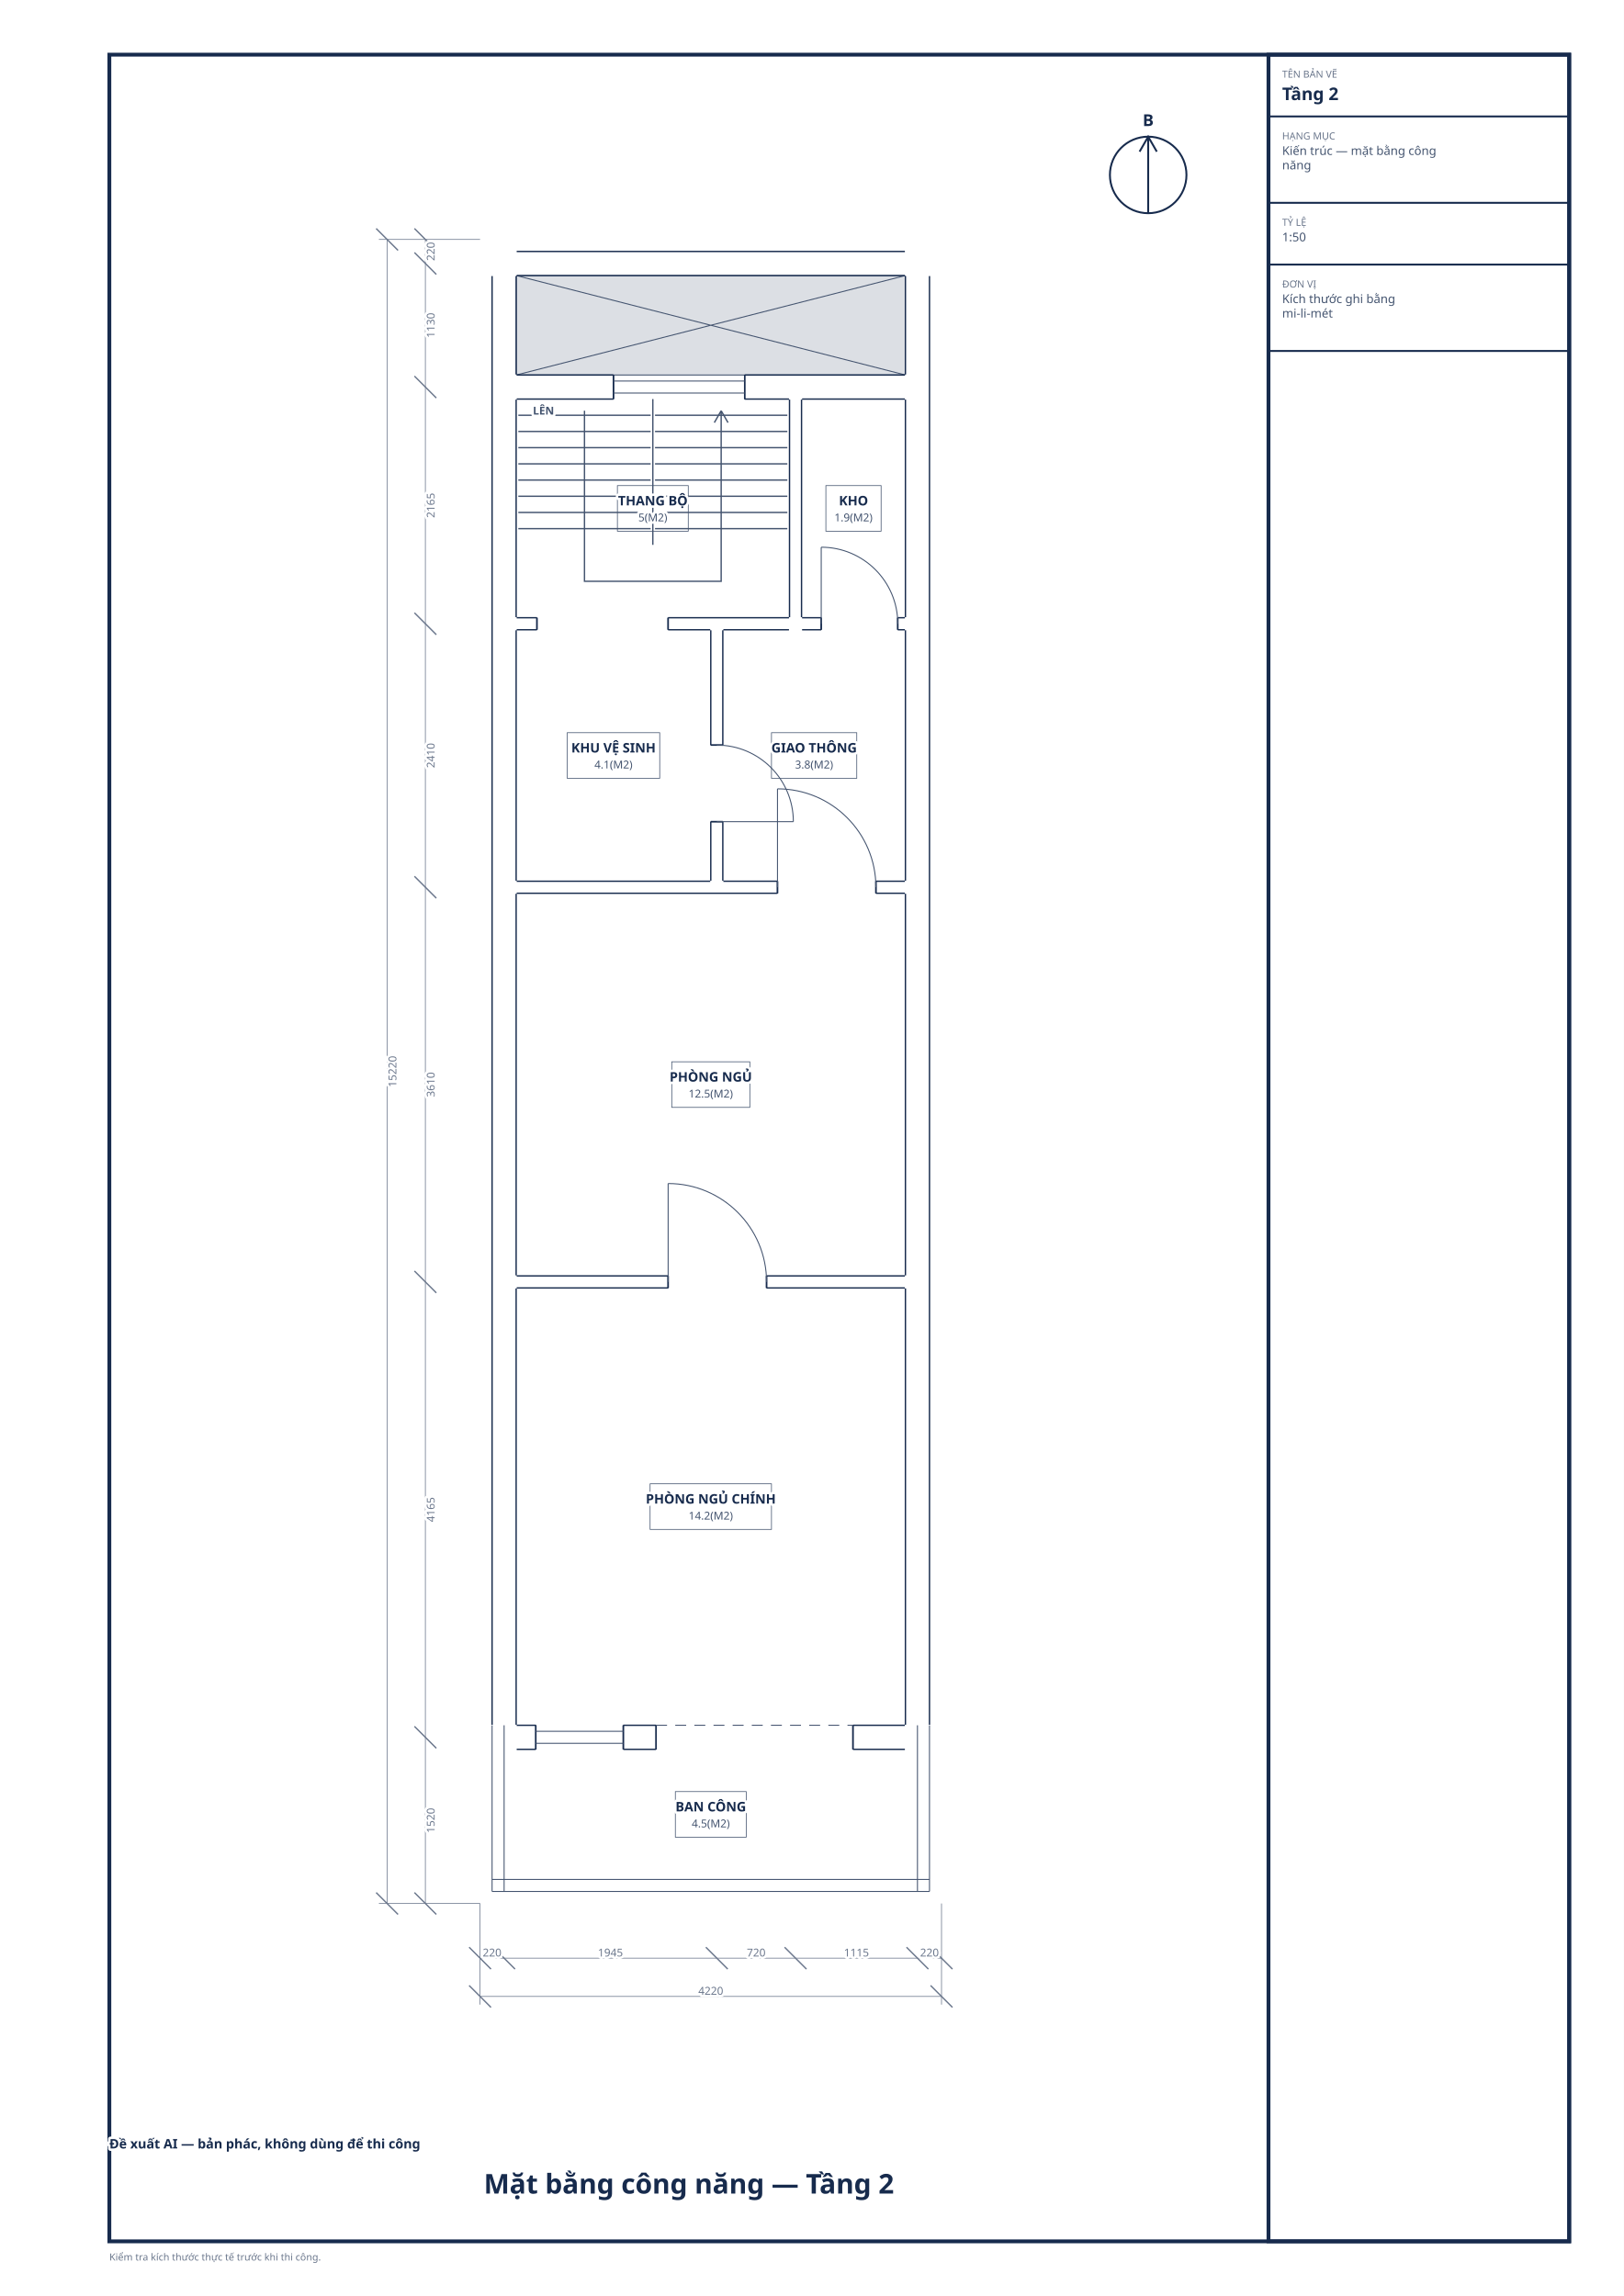
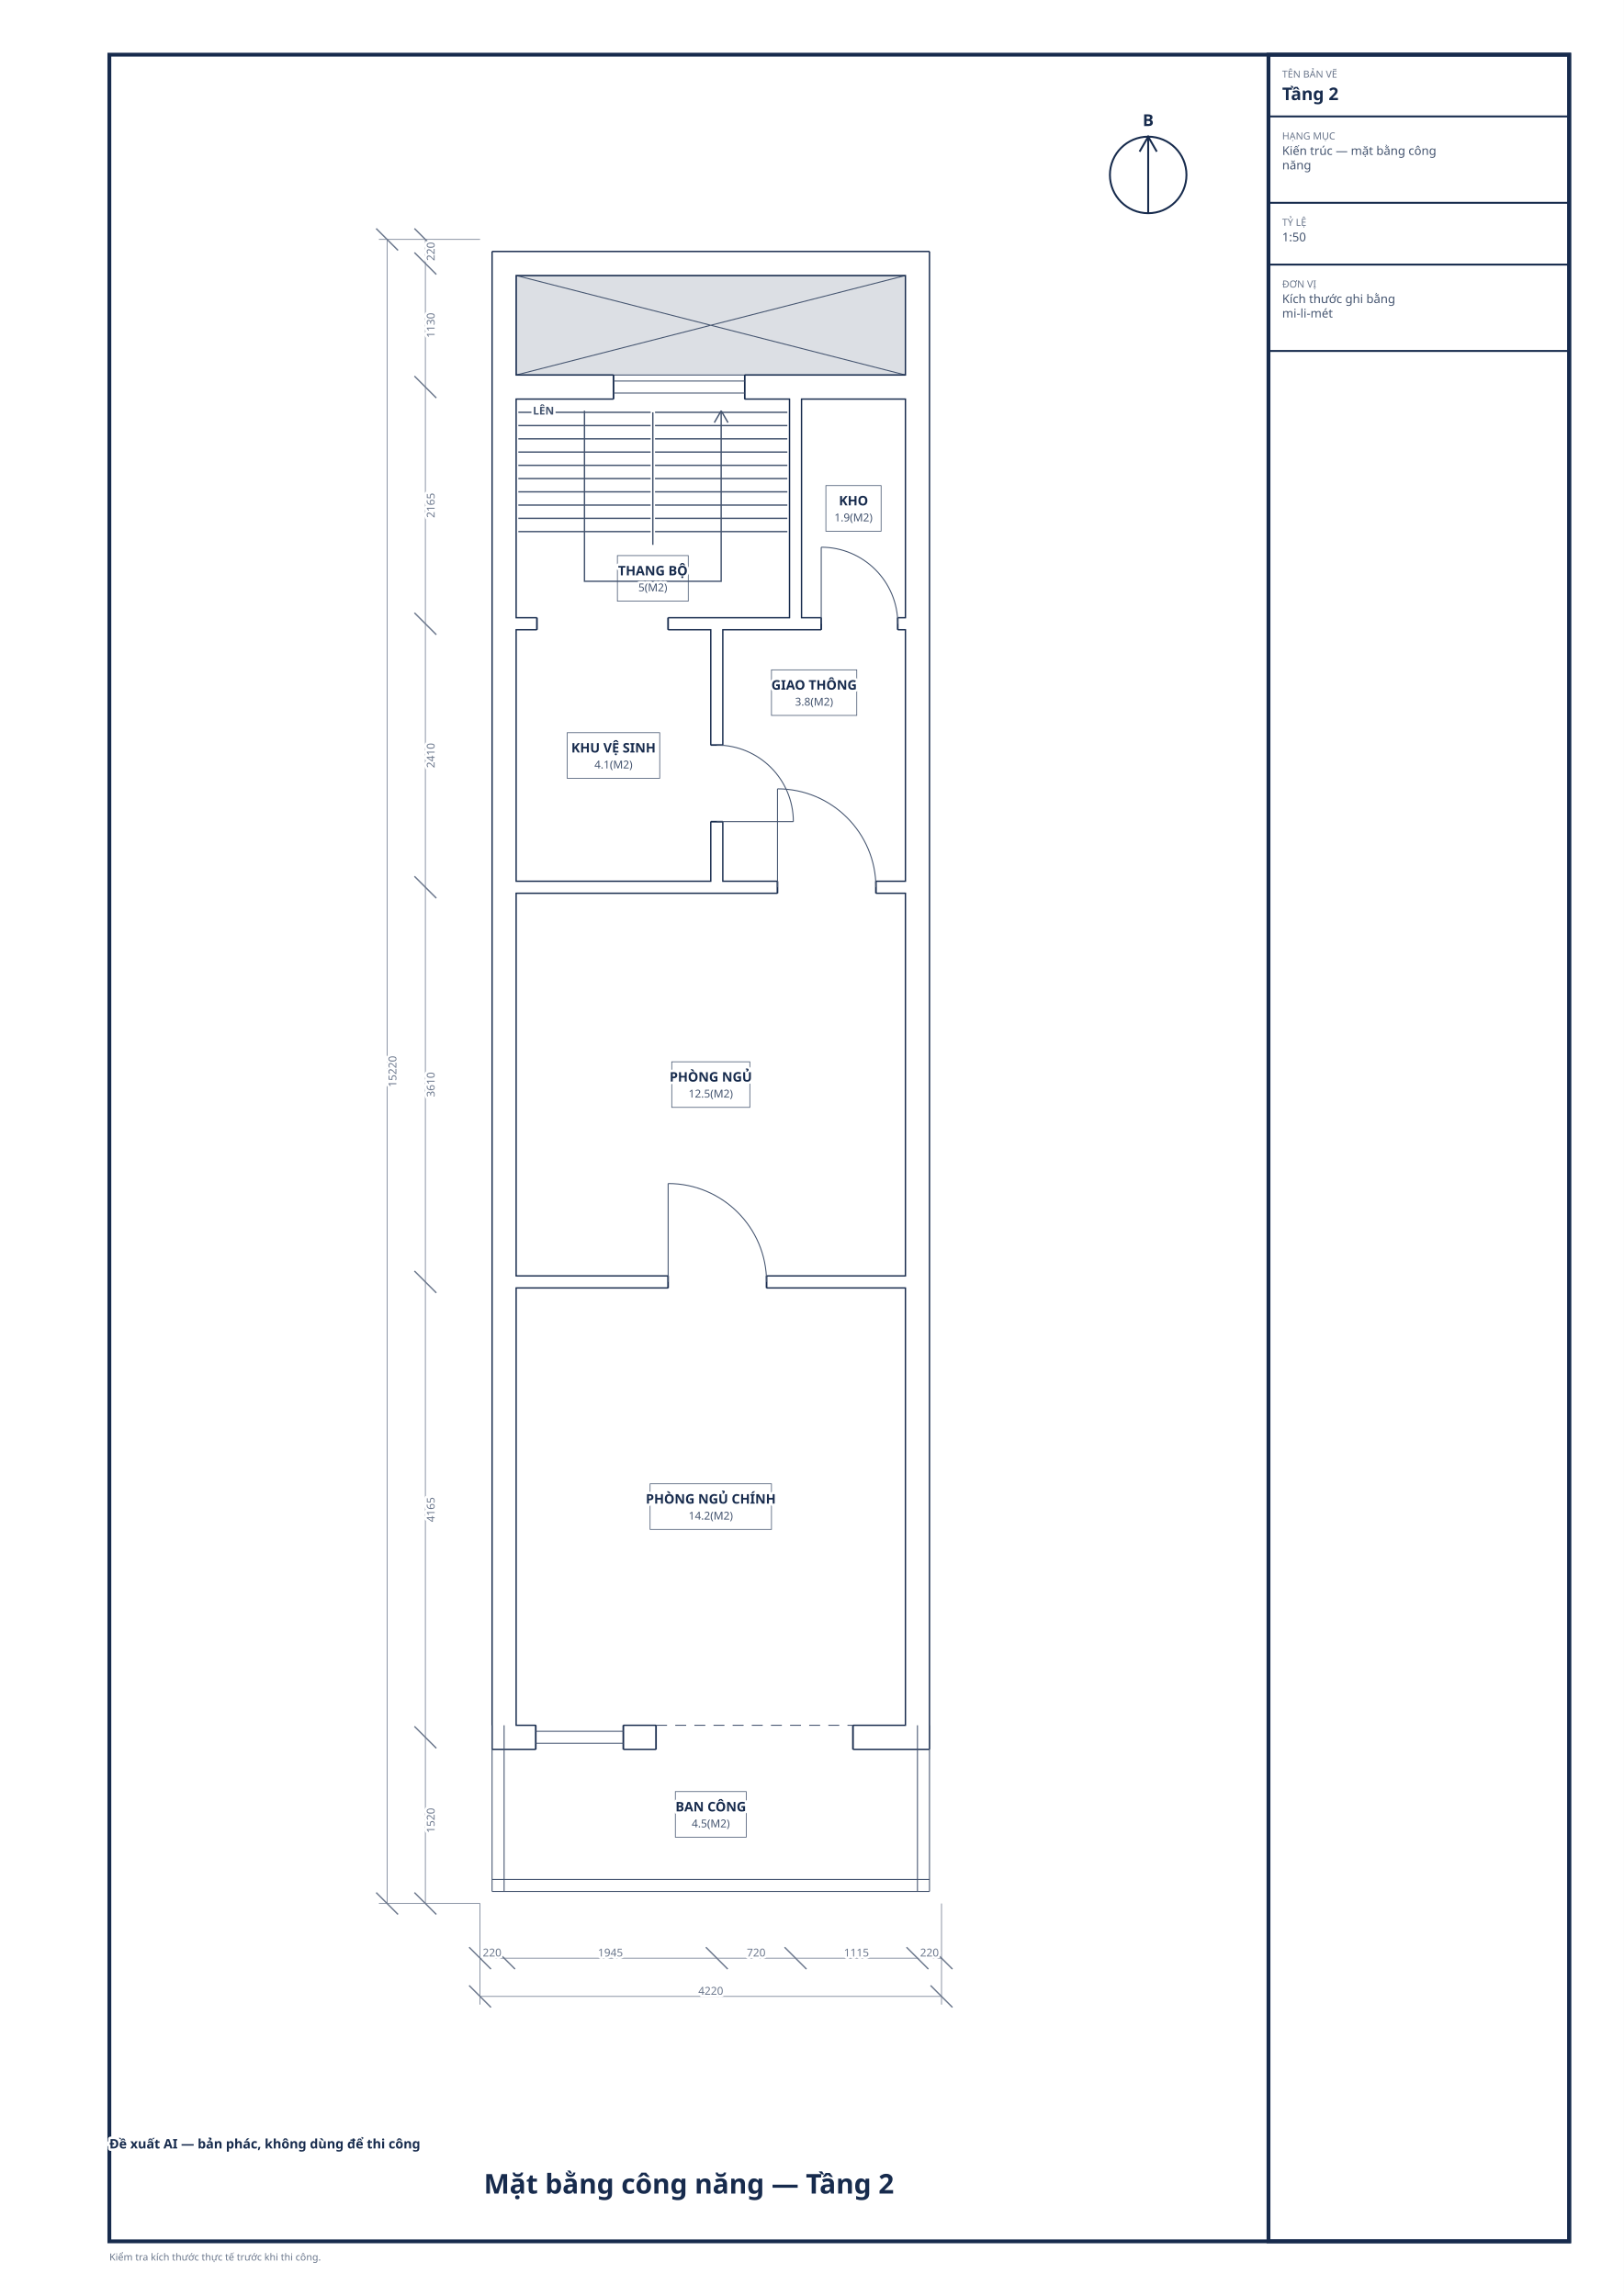
<svg xmlns="http://www.w3.org/2000/svg" viewBox="0 0 297 420" width="297mm" height="420mm">
-   <style>text{font-family:'Be Vietnam Pro', 'Noto Sans', 'Segoe UI', system-ui, sans-serif;text-anchor:middle;dominant-baseline:middle;paint-order:stroke;stroke:#FFFFFF;stroke-width:0.9;stroke-linejoin:round}.fr{stroke:#172B4D;stroke-width:0.7;fill:none;}.tr{stroke:#172B4D;stroke-width:0.35;fill:none;}.wf{fill:#FFFFFF;stroke:none}.w{stroke:#172B4D;stroke-width:0.25;fill:none;}.cl{fill:#172B4D;stroke:#172B4D;stroke-width:0.25}.lb{fill:none;stroke:#44546F;stroke-width:0.13}.rl{stroke:#44546F;stroke-width:0.18;fill:none;}.op{stroke:#172B4D;stroke-width:0.25;fill:none;}.dl{stroke:#44546F;stroke-width:0.18;fill:none;}.wn{stroke:#44546F;stroke-width:0.18;fill:none;}.st{stroke:#44546F;stroke-width:0.25;fill:none;}.sa{stroke:#44546F;stroke-width:0.25;fill:none;}.vd{stroke:#44546F;stroke-width:0.18;fill:#DCDFE4}.nt{stroke:#172B4D;stroke-width:0.35;fill:none;}.dm{stroke:#6B778C;stroke-width:0.13;fill:none;}.dt{stroke:#6B778C;stroke-width:0.25;fill:none;}.tn{font-size:2.4px;fill:#172B4D;font-weight:600;}.ta{font-size:2px;fill:#44546F;}.td{font-size:2px;fill:#6B778C;}.tst{font-size:2px;fill:#44546F;font-weight:600;}.tl{font-size:3.2px;fill:#172B4D;font-weight:700;text-anchor:start;}.tw{font-size:2.4px;fill:#172B4D;font-weight:600;text-anchor:start;}.ts{font-size:2.2px;fill:#44546F;text-anchor:start;}.tnn{font-size:3px;fill:#172B4D;font-weight:700;}.tt{font-size:5px;fill:#172B4D;font-weight:700;}.tbl{font-size:1.8px;fill:#6B778C;text-anchor:start;}.tf{font-size:1.8px;fill:#6B778C;text-anchor:start;}</style>
+   <style>text{font-family:'Be Vietnam Pro', 'Noto Sans', 'Segoe UI', system-ui, sans-serif;text-anchor:middle;dominant-baseline:middle;paint-order:stroke;stroke:#FFFFFF;stroke-width:0.9;stroke-linejoin:round}.fr{stroke:#172B4D;stroke-width:0.7;fill:none;}.tr{stroke:#172B4D;stroke-width:0.35;fill:none;}.wf{fill:#FFFFFF;stroke:none}.w{stroke:#172B4D;stroke-width:0.25;fill:none;}.cl{fill:#172B4D;stroke:#172B4D;stroke-width:0.25}.lb{fill:none;stroke:#44546F;stroke-width:0.13}.rl{stroke:#44546F;stroke-width:0.18;fill:none;}.sd{stroke:#44546F;stroke-width:0.13;fill:none;stroke-dasharray:2.4 1.6;}.op{stroke:#172B4D;stroke-width:0.25;fill:none;}.dl{stroke:#44546F;stroke-width:0.18;fill:none;}.wn{stroke:#44546F;stroke-width:0.18;fill:none;}.st{stroke:#44546F;stroke-width:0.25;fill:none;}.sa{stroke:#44546F;stroke-width:0.25;fill:none;}.vd{stroke:#44546F;stroke-width:0.18;fill:#DCDFE4}.nt{stroke:#172B4D;stroke-width:0.35;fill:none;}.dm{stroke:#6B778C;stroke-width:0.13;fill:none;}.dt{stroke:#6B778C;stroke-width:0.25;fill:none;}.tn{font-size:2.4px;fill:#172B4D;font-weight:600;}.ta{font-size:2px;fill:#44546F;}.td{font-size:2px;fill:#6B778C;}.tst{font-size:2px;fill:#44546F;font-weight:600;}.tl{font-size:3.2px;fill:#172B4D;font-weight:700;text-anchor:start;}.tw{font-size:2.4px;fill:#172B4D;font-weight:600;text-anchor:start;}.ts{font-size:2.2px;fill:#44546F;text-anchor:start;}.tnn{font-size:3px;fill:#172B4D;font-weight:700;}.tt{font-size:5px;fill:#172B4D;font-weight:700;}.tbl{font-size:1.8px;fill:#6B778C;text-anchor:start;}.tf{font-size:1.8px;fill:#6B778C;text-anchor:start;}</style>
  <rect x="0" y="0" width="297" height="420" fill="#FFFFFF" />
  <rect x="20" y="10" width="267" height="400" class="fr" />
  <rect x="232" y="10" width="55" height="400" class="fr" />
  <text x="234.5" y="13.58" class="tbl">TÊN BẢN VẼ</text>
  <text x="234.5" y="17.18" class="tl">Tầng 2</text>
  <path class="tr" d="M 232 21.3 L 287 21.3" />
  <text x="234.5" y="24.88" class="tbl">HẠNG MỤC</text>
  <text x="234.5" y="27.58" class="ts">Kiến trúc — mặt bằng công</text>
  <text x="234.5" y="30.22" class="ts">năng</text>
  <path class="tr" d="M 232 37.1 L 287 37.1" />
  <text x="234.5" y="40.68" class="tbl">TỶ LỆ</text>
  <text x="234.5" y="43.38" class="ts">1:50</text>
  <path class="tr" d="M 232 48.4 L 287 48.4" />
  <text x="234.5" y="51.98" class="tbl">ĐƠN VỊ</text>
  <text x="234.5" y="54.68" class="ts">Kích thước ghi bằng</text>
  <text x="234.5" y="57.32" class="ts">mi-li-mét</text>
  <path class="tr" d="M 232 64.2 L 287 64.2" />
  <text x="126" y="399.5" class="tt">Mặt bằng công năng — Tầng 2</text>
  <text x="20" y="392.16" class="tw">Đề xuất AI — bản phác, không dùng để thi công</text>
  <text x="20" y="412.88" class="tf">Kiểm tra kích thước thực tế trước khi thi công.</text>
  <rect x="94.4" y="50.4" width="71.2" height="18.2" class="vd" />
  <path class="vd" d="M 94.4 68.6 L 165.6 50.4 M 94.4 50.4 L 165.6 68.6" fill="none" />
  <path class="wf" d="M 94.4 320 L 94.4 46 L 90 46 L 90 320 Z M 170 320 L 170 46 L 165.6 46 L 165.6 320 Z M 90 50.4 L 170 50.4 L 170 46 L 90 46 Z M 90 320 L 98 320 L 98 315.6 L 90 315.6 Z M 114 320 L 120 320 L 120 315.6 L 114 315.6 Z M 156 320 L 170 320 L 170 315.6 L 156 315.6 Z M 92.2 73 L 112.2 73 L 112.2 68.6 L 92.2 68.6 Z M 136.2 73 L 167.8 73 L 167.8 68.6 L 136.2 68.6 Z M 92.2 235.6 L 122.2 235.6 L 122.2 233.4 L 92.2 233.4 Z M 140.2 235.6 L 167.8 235.6 L 167.8 233.4 L 140.2 233.4 Z M 92.2 163.4 L 142.2 163.4 L 142.2 161.2 L 92.2 161.2 Z M 160.2 163.4 L 167.8 163.4 L 167.8 161.2 L 160.2 161.2 Z M 132.2 162.3 L 132.2 150.3 L 130 150.3 L 130 162.3 Z M 132.2 136.3 L 132.2 114.1 L 130 114.1 L 130 136.3 Z M 92.2 115.2 L 98.2 115.2 L 98.2 113 L 92.2 113 Z M 122.2 115.2 L 150.2 115.2 L 150.2 113 L 122.2 113 Z M 164.2 115.2 L 167.8 115.2 L 167.8 113 L 164.2 113 Z M 146.6 115.2 L 146.6 70.8 L 144.4 70.8 L 144.4 115.2 Z" />
-   <path class="w" d="M 94.4 315.5 L 94.4 235.7 M 94.4 233.3 L 94.4 163.5 M 94.4 161.1 L 94.4 115.3 M 94.4 112.9 L 94.4 73.1 M 94.4 68.5 L 94.4 50.5 M 90 315.5 L 90 50.5 M 170 315.5 L 170 50.5 M 165.6 315.5 L 165.6 235.7 M 165.6 233.3 L 165.6 163.5 M 165.6 161.1 L 165.6 115.3 M 165.6 112.9 L 165.6 73.1 M 165.6 68.5 L 165.6 50.5 M 94.5 50.4 L 165.5 50.4 M 94.5 46 L 165.5 46 M 94.5 320 L 98 320 M 94.5 315.6 L 98 315.6 M 98 320 L 98 315.6 M 114 320 L 120 320 M 114 315.6 L 120 315.6 M 114 320 L 114 315.6 M 120 320 L 120 315.6 M 156 320 L 165.5 320 M 156 315.6 L 165.5 315.6 M 156 320 L 156 315.6 M 94.5 73 L 112.2 73 M 94.5 68.6 L 112.2 68.6 M 112.2 73 L 112.2 68.6 M 136.2 73 L 144.3 73 M 146.7 73 L 165.5 73 M 136.2 68.6 L 165.5 68.6 M 136.2 73 L 136.2 68.6 M 94.5 235.6 L 122.2 235.6 M 94.5 233.4 L 122.2 233.4 M 122.2 235.6 L 122.2 233.4 M 140.2 235.6 L 165.5 235.6 M 140.2 233.4 L 165.5 233.4 M 140.2 235.6 L 140.2 233.4 M 94.5 163.4 L 142.2 163.4 M 94.5 161.2 L 129.9 161.2 M 132.3 161.2 L 142.2 161.2 M 142.2 163.4 L 142.2 161.2 M 160.2 163.4 L 165.5 163.4 M 160.2 161.2 L 165.5 161.2 M 160.2 163.4 L 160.2 161.2 M 132.2 161.1 L 132.2 150.3 M 130 161.1 L 130 150.3 M 132.2 150.3 L 130 150.3 M 132.2 136.3 L 132.2 115.3 M 130 136.3 L 130 115.3 M 132.2 136.3 L 130 136.3 M 94.5 115.2 L 98.2 115.2 M 94.5 113 L 98.2 113 M 98.2 115.2 L 98.2 113 M 122.2 115.2 L 129.9 115.2 M 132.3 115.2 L 144.3 115.2 M 146.7 115.2 L 150.2 115.2 M 122.2 113 L 144.3 113 M 146.7 113 L 150.2 113 M 122.2 115.2 L 122.2 113 M 150.2 115.2 L 150.2 113 M 164.2 115.2 L 165.5 115.2 M 164.2 113 L 165.5 113 M 164.2 115.2 L 164.2 113 M 146.6 112.9 L 146.6 73.1 M 144.4 112.9 L 144.4 73.1" />
+   <path class="w" d="M 94.4 320 L 94.4 319.9 M 94.4 315.7 L 94.4 235.5 M 94.4 233.5 L 94.4 163.3 M 94.4 161.3 L 94.4 115.1 M 94.4 113.1 L 94.4 72.9 M 94.4 68.7 L 94.4 50.3 M 94.4 46.1 L 94.4 46 M 90 320 L 90 46 M 94.4 320 L 90 320 M 94.4 46 L 90 46 M 170 320 L 170 46 M 165.6 320 L 165.6 319.9 M 165.6 315.7 L 165.6 235.5 M 165.6 233.5 L 165.6 163.3 M 165.6 161.3 L 165.6 115.1 M 165.6 113.1 L 165.6 72.9 M 165.6 68.7 L 165.6 50.3 M 165.6 46.1 L 165.6 46 M 170 320 L 165.6 320 M 170 46 L 165.6 46 M 90 50.4 L 90.1 50.4 M 94.3 50.4 L 165.7 50.4 M 169.9 50.4 L 170 50.4 M 90 46 L 170 46 M 90 50.4 L 90 46 M 170 50.4 L 170 46 M 90 320 L 98 320 M 90 315.6 L 90.1 315.6 M 94.3 315.6 L 98 315.6 M 90 320 L 90 315.6 M 98 320 L 98 315.6 M 114 320 L 120 320 M 114 315.6 L 120 315.6 M 114 320 L 114 315.6 M 120 320 L 120 315.6 M 156 320 L 170 320 M 156 315.6 L 165.7 315.6 M 169.9 315.6 L 170 315.6 M 156 320 L 156 315.6 M 170 320 L 170 315.6 M 94.3 73 L 112.2 73 M 94.3 68.6 L 112.2 68.6 M 112.2 73 L 112.2 68.6 M 136.2 73 L 144.5 73 M 146.5 73 L 165.7 73 M 136.2 68.6 L 165.7 68.6 M 136.2 73 L 136.2 68.6 M 94.3 235.6 L 122.2 235.6 M 94.3 233.4 L 122.2 233.4 M 122.2 235.6 L 122.2 233.4 M 140.2 235.6 L 165.7 235.6 M 140.2 233.4 L 165.7 233.4 M 140.2 235.6 L 140.2 233.4 M 94.3 163.4 L 142.2 163.4 M 94.3 161.2 L 130.1 161.2 M 132.1 161.2 L 142.2 161.2 M 142.2 163.4 L 142.2 161.2 M 160.2 163.4 L 165.7 163.4 M 160.2 161.2 L 165.7 161.2 M 160.2 163.4 L 160.2 161.2 M 132.2 161.3 L 132.2 150.3 M 130 161.3 L 130 150.3 M 132.2 150.3 L 130 150.3 M 132.2 136.3 L 132.2 115.1 M 130 136.3 L 130 115.1 M 132.2 136.3 L 130 136.3 M 94.3 115.2 L 98.2 115.2 M 94.3 113 L 98.2 113 M 98.2 115.2 L 98.2 113 M 122.2 115.2 L 130.1 115.2 M 132.1 115.2 L 150.2 115.2 M 122.2 113 L 144.5 113 M 146.5 113 L 150.2 113 M 122.2 115.2 L 122.2 113 M 150.2 115.2 L 150.2 113 M 164.2 115.2 L 165.7 115.2 M 164.2 113 L 165.7 113 M 164.2 115.2 L 164.2 113 M 146.6 115.2 L 146.6 115.1 M 146.6 113.1 L 146.6 72.9 M 144.4 115.2 L 144.4 115.1 M 144.4 113.1 L 144.4 72.9 M 146.6 115.2 L 144.4 115.2" />
  <path class="rl" d="M 90 346 L 170 346 M 90 343.8 L 170 343.8 M 92.2 346 L 92.2 315.6 M 90 346 L 90 315.6 M 170 346 L 170 315.6 M 167.8 346 L 167.8 315.6" />
  <path class="op" d="M 120 320 L 120 315.6 M 156 320 L 156 315.6 M 122.2 235.6 L 122.2 233.4 M 140.2 235.6 L 140.2 233.4 M 142.2 163.4 L 142.2 161.2 M 160.2 163.4 L 160.2 161.2 M 132.2 150.3 L 130 150.3 M 132.2 136.3 L 130 136.3 M 98.2 115.2 L 98.2 113 M 122.2 115.2 L 122.2 113 M 150.2 115.2 L 150.2 113 M 164.2 115.2 L 164.2 113 M 98 320 L 98 315.6 M 114 320 L 114 315.6 M 112.2 73 L 112.2 68.6 M 136.2 73 L 136.2 68.6" />
  <path class="wn" d="M 98 316.7 L 114 316.7 M 98 318.9 L 114 318.9 M 112.2 69.7 L 136.2 69.7 M 112.2 71.9 L 136.2 71.9" />
  <path class="dl" d="M 122.2 234.5 L 122.2 216.5 M 122.2 216.5 A 18 18 0 0 1 140.2 234.5 M 142.2 162.3 L 142.2 144.3 M 142.2 144.3 A 18 18 0 0 1 160.2 162.3 M 131.1 150.3 L 145.1 150.3 M 145.1 150.3 A 14 14 0 0 0 131.1 136.3 M 150.2 114.1 L 150.2 100.1 M 150.2 100.1 A 14 14 0 0 1 164.2 114.1" />
  <path class="dl" d="M 120 315.6 L 156 315.6" stroke-dasharray="2 1.5" />
-   <path class="st" d="M 94.8 75.963 L 119 75.963 M 94.8 78.926 L 119 78.926 M 94.8 81.889 L 119 81.889 M 94.8 84.852 L 119 84.852 M 94.8 87.815 L 119 87.815 M 94.8 90.778 L 119 90.778 M 94.8 93.741 L 119 93.741 M 94.8 96.704 L 119 96.704 M 119.8 96.704 L 144 96.704 M 119.8 93.741 L 144 93.741 M 119.8 90.778 L 144 90.778 M 119.8 87.815 L 144 87.815 M 119.8 84.852 L 144 84.852 M 119.8 81.889 L 144 81.889 M 119.8 78.926 L 144 78.926 M 119.8 75.963 L 144 75.963 M 119.4 73 L 119.4 99.667" />
+   <path class="st" d="M 94.8 75.424 L 119 75.424 M 94.8 77.848 L 119 77.848 M 94.8 80.273 L 119 80.273 M 94.8 82.697 L 119 82.697 M 94.8 85.121 L 119 85.121 M 94.8 87.545 L 119 87.545 M 94.8 89.97 L 119 89.97 M 94.8 92.394 L 119 92.394 M 94.8 94.818 L 119 94.818 M 94.8 97.242 L 119 97.242 M 119.8 97.242 L 144 97.242 M 119.8 94.818 L 144 94.818 M 119.8 92.394 L 144 92.394 M 119.8 89.97 L 144 89.97 M 119.8 87.545 L 144 87.545 M 119.8 85.121 L 144 85.121 M 119.8 82.697 L 144 82.697 M 119.8 80.273 L 144 80.273 M 119.8 77.848 L 144 77.848 M 119.8 75.424 L 144 75.424 M 119.4 75.424 L 119.4 99.667" />
  <path class="sa" d="M 106.9 75.133 L 106.9 99.667 L 106.9 106.333 L 131.9 106.333 L 131.9 99.667 L 131.9 75.133 M 130.65 77.308 L 131.9 75.133 M 133.15 77.308 L 131.9 75.133" />
  <text x="99.4" y="75.133" class="tst">LÊN</text>
  <rect x="123.52" y="327.73" width="12.96" height="8.34" class="lb" />
  <text x="130" y="330.5" class="tn">BAN CÔNG</text>
  <text x="130" y="333.58" class="ta">4.5(M2)</text>
  <rect x="118.9" y="271.43" width="22.2" height="8.34" class="lb" />
  <text x="130" y="274.2" class="tn">PHÒNG NGỦ CHÍNH</text>
  <text x="130" y="277.28" class="ta">14.2(M2)</text>
  <rect x="122.86" y="194.23" width="14.28" height="8.34" class="lb" />
  <text x="130" y="197" class="tn">PHÒNG NGỦ</text>
  <text x="130" y="200.08" class="ta">12.5(M2)</text>
  <rect x="103.74" y="134.03" width="16.92" height="8.34" class="lb" />
  <text x="112.2" y="136.8" class="tn">KHU VỆ SINH</text>
  <text x="112.2" y="139.88" class="ta">4.1(M2)</text>
-   <rect x="141.1" y="134.03" width="15.6" height="8.34" class="lb" />
-   <text x="148.9" y="136.8" class="tn">GIAO THÔNG</text>
-   <text x="148.9" y="139.88" class="ta">3.8(M2)</text>
-   <rect x="112.92" y="88.83" width="12.96" height="8.34" class="lb" />
-   <text x="119.4" y="91.6" class="tn">THANG BỘ</text>
-   <text x="119.4" y="94.68" class="ta">5(M2)</text>
+   <rect x="141.1" y="122.53" width="15.6" height="8.34" class="lb" />
+   <text x="148.9" y="125.3" class="tn">GIAO THÔNG</text>
+   <text x="148.9" y="128.38" class="ta">3.8(M2)</text>
+   <rect x="112.92" y="101.63" width="12.96" height="8.34" class="lb" />
+   <text x="119.4" y="104.4" class="tn">THANG BỘ</text>
+   <text x="119.4" y="107.48" class="ta">5(M2)</text>
  <rect x="151.05" y="88.83" width="10.1" height="8.34" class="lb" />
  <text x="156.1" y="91.6" class="tn">KHO</text>
  <text x="156.1" y="94.68" class="ta">1.9(M2)</text>
  <path class="dm" d="M 87.8 358.2 L 172.2 358.2 M 87.8 365.2 L 172.2 365.2 M 87.8 348.2 L 87.8 366.7 M 172.2 348.2 L 172.2 366.7" />
  <path class="dt" d="M 85.8 356.2 L 89.8 360.2 M 90.2 356.2 L 94.2 360.2 M 129.1 356.2 L 133.1 360.2 M 143.5 356.2 L 147.5 360.2 M 165.8 356.2 L 169.8 360.2 M 170.2 356.2 L 174.2 360.2 M 85.8 363.2 L 89.8 367.2 M 170.2 363.2 L 174.2 367.2" />
  <text x="90" y="357.2" class="td">220</text>
  <text x="111.65" y="357.2" class="td">1945</text>
  <text x="138.3" y="357.2" class="td">720</text>
  <text x="156.65" y="357.2" class="td">1115</text>
  <text x="170" y="357.2" class="td">220</text>
  <text x="130" y="364.2" class="td">4220</text>
  <path class="dm" d="M 77.8 348.2 L 77.8 43.8 M 70.8 348.2 L 70.8 43.8 M 87.8 348.2 L 69.3 348.2 M 87.8 43.8 L 69.3 43.8" />
  <path class="dt" d="M 75.8 346.2 L 79.8 350.2 M 75.8 315.8 L 79.8 319.8 M 75.8 232.5 L 79.8 236.5 M 75.8 160.3 L 79.8 164.3 M 75.8 112.1 L 79.8 116.1 M 75.8 68.8 L 79.8 72.8 M 75.8 46.2 L 79.8 50.2 M 75.8 41.8 L 79.8 45.8 M 68.8 346.2 L 72.8 350.2 M 68.8 41.8 L 72.8 45.8" />
  <text x="78.8" y="333" class="td" transform="rotate(-90 78.8 333)">1520</text>
  <text x="78.8" y="276.15" class="td" transform="rotate(-90 78.8 276.15)">4165</text>
  <text x="78.8" y="198.4" class="td" transform="rotate(-90 78.8 198.4)">3610</text>
  <text x="78.8" y="138.2" class="td" transform="rotate(-90 78.8 138.2)">2410</text>
  <text x="78.8" y="92.45" class="td" transform="rotate(-90 78.8 92.45)">2165</text>
  <text x="78.8" y="59.5" class="td" transform="rotate(-90 78.8 59.5)">1130</text>
  <text x="78.8" y="46" class="td" transform="rotate(-90 78.8 46)">220</text>
  <text x="71.8" y="196" class="td" transform="rotate(-90 71.8 196)">15220</text>
  <circle cx="210" cy="32" r="7" class="nt" />
  <path class="nt" d="M 210 39 L 210 25 M 208.425 27.741 L 210 25 L 211.575 27.741" />
  <text x="210" y="22" class="tnn">B</text>
</svg>
